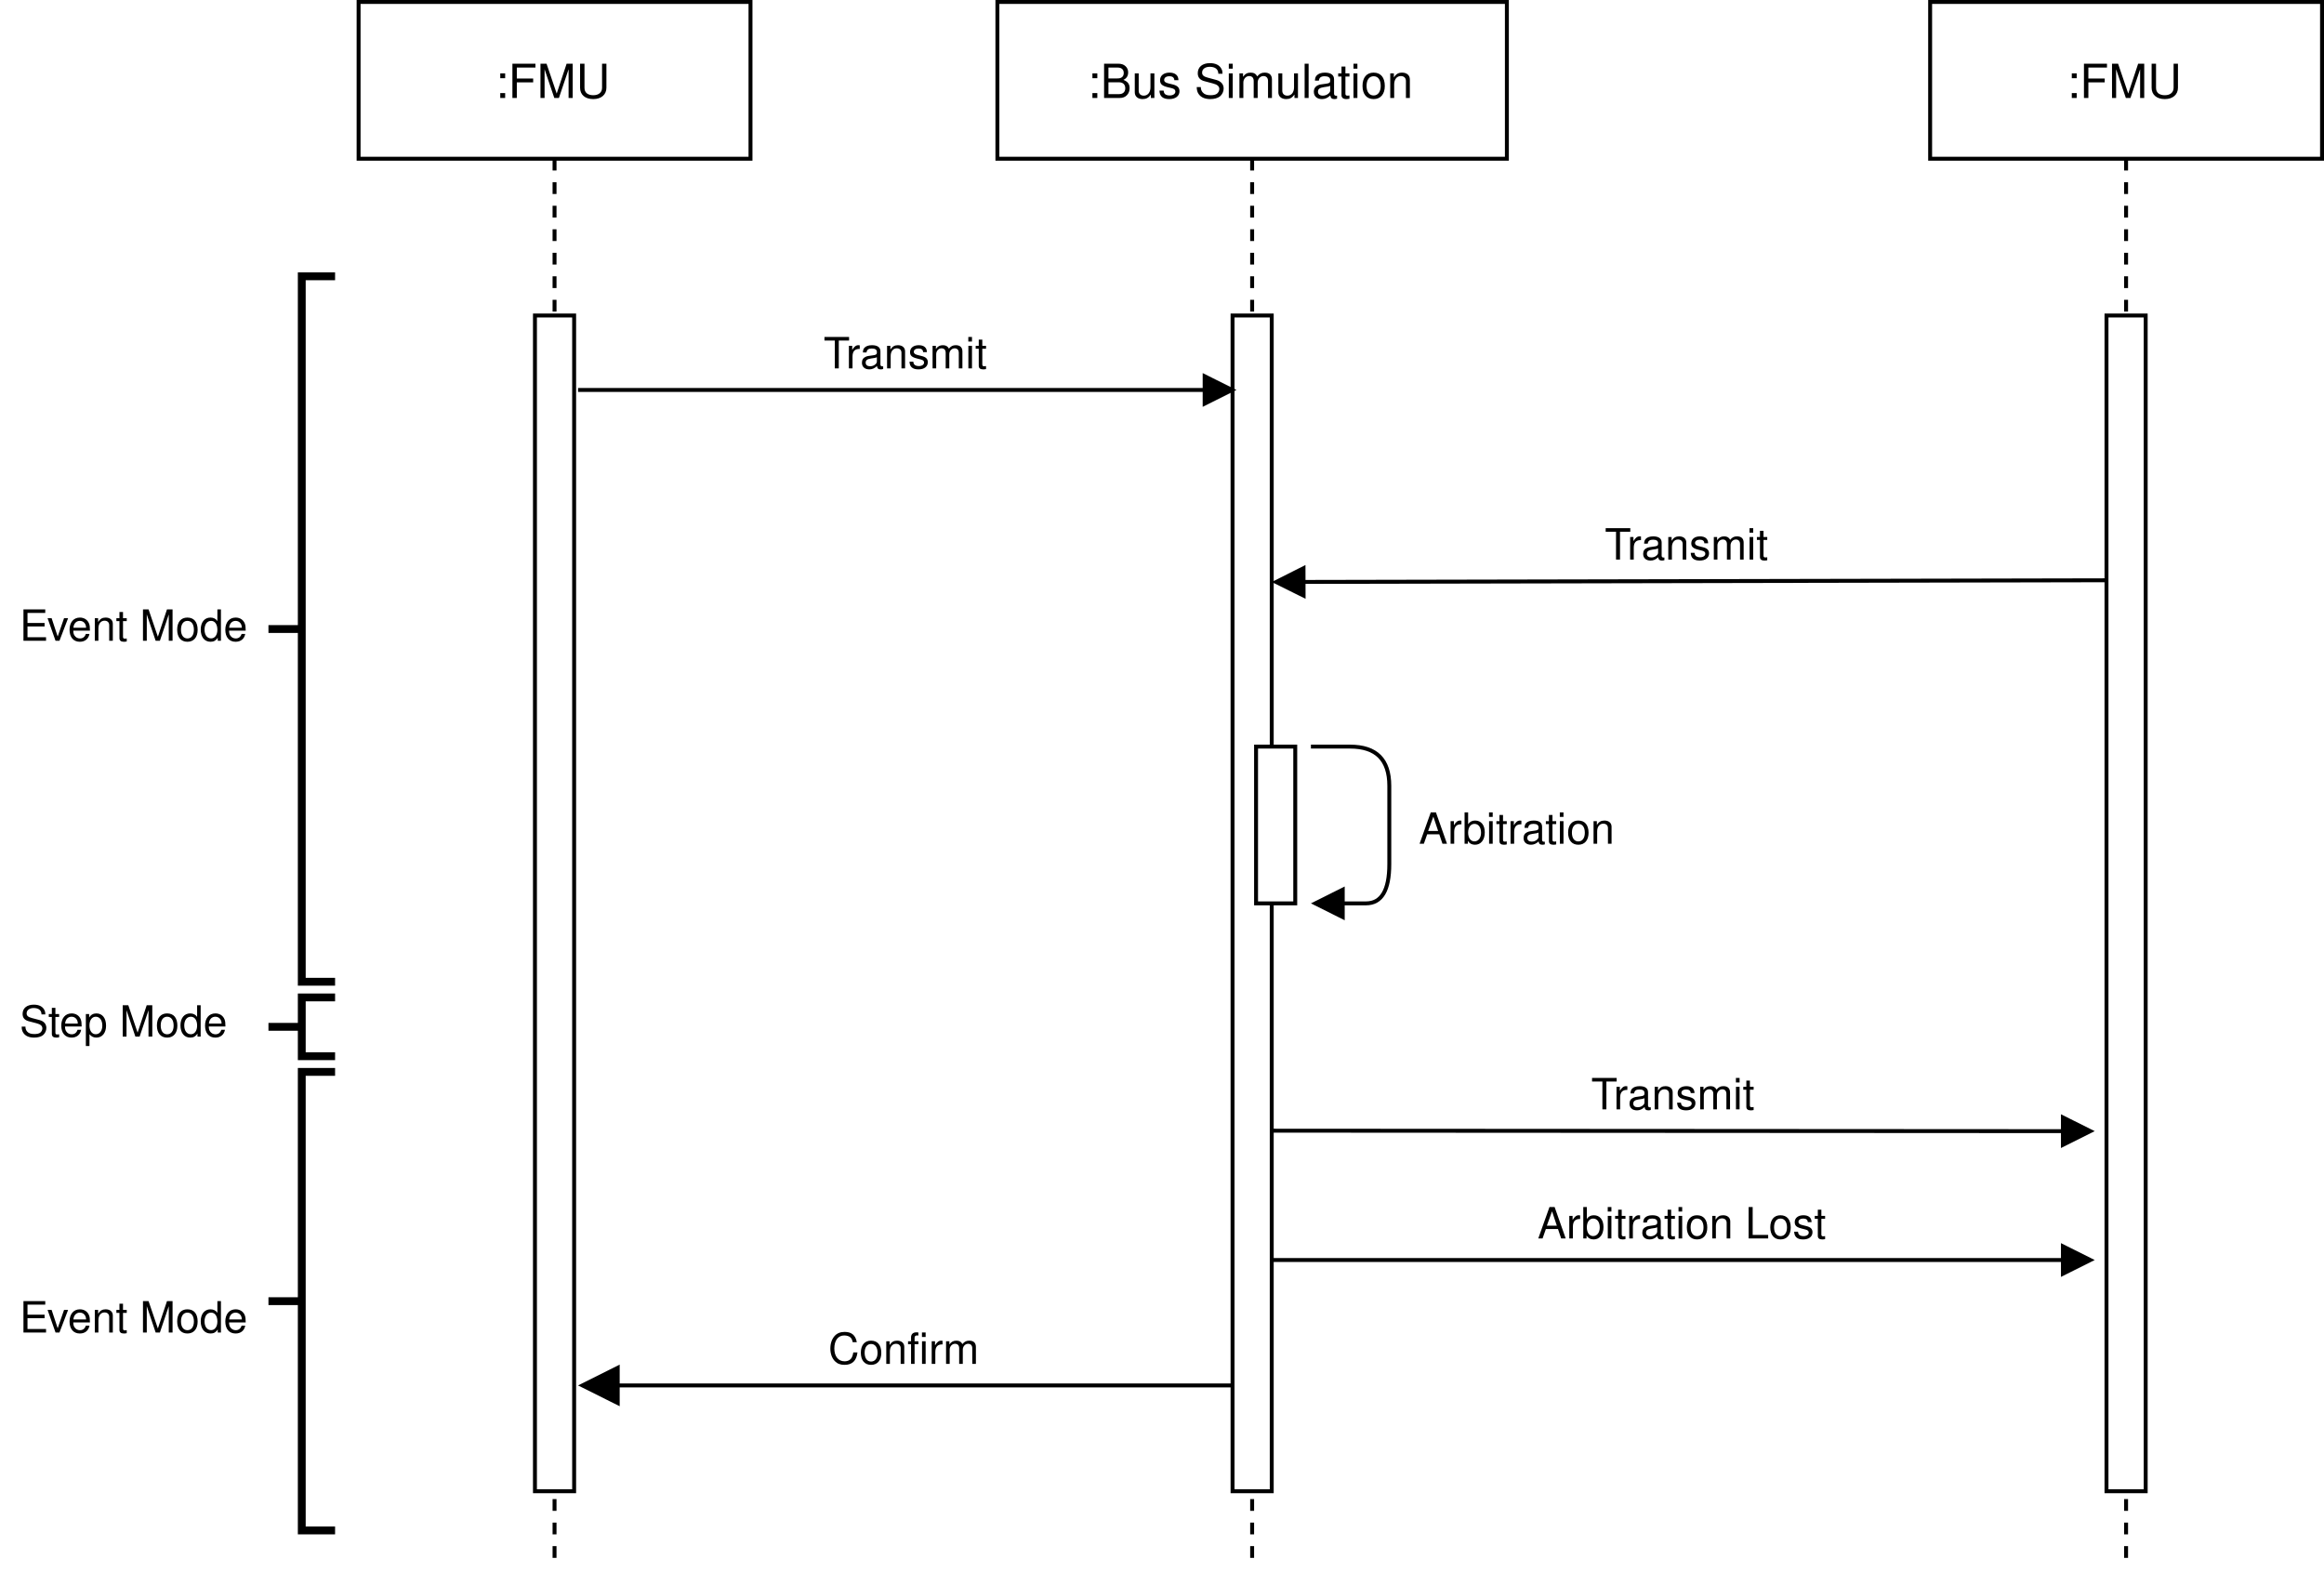
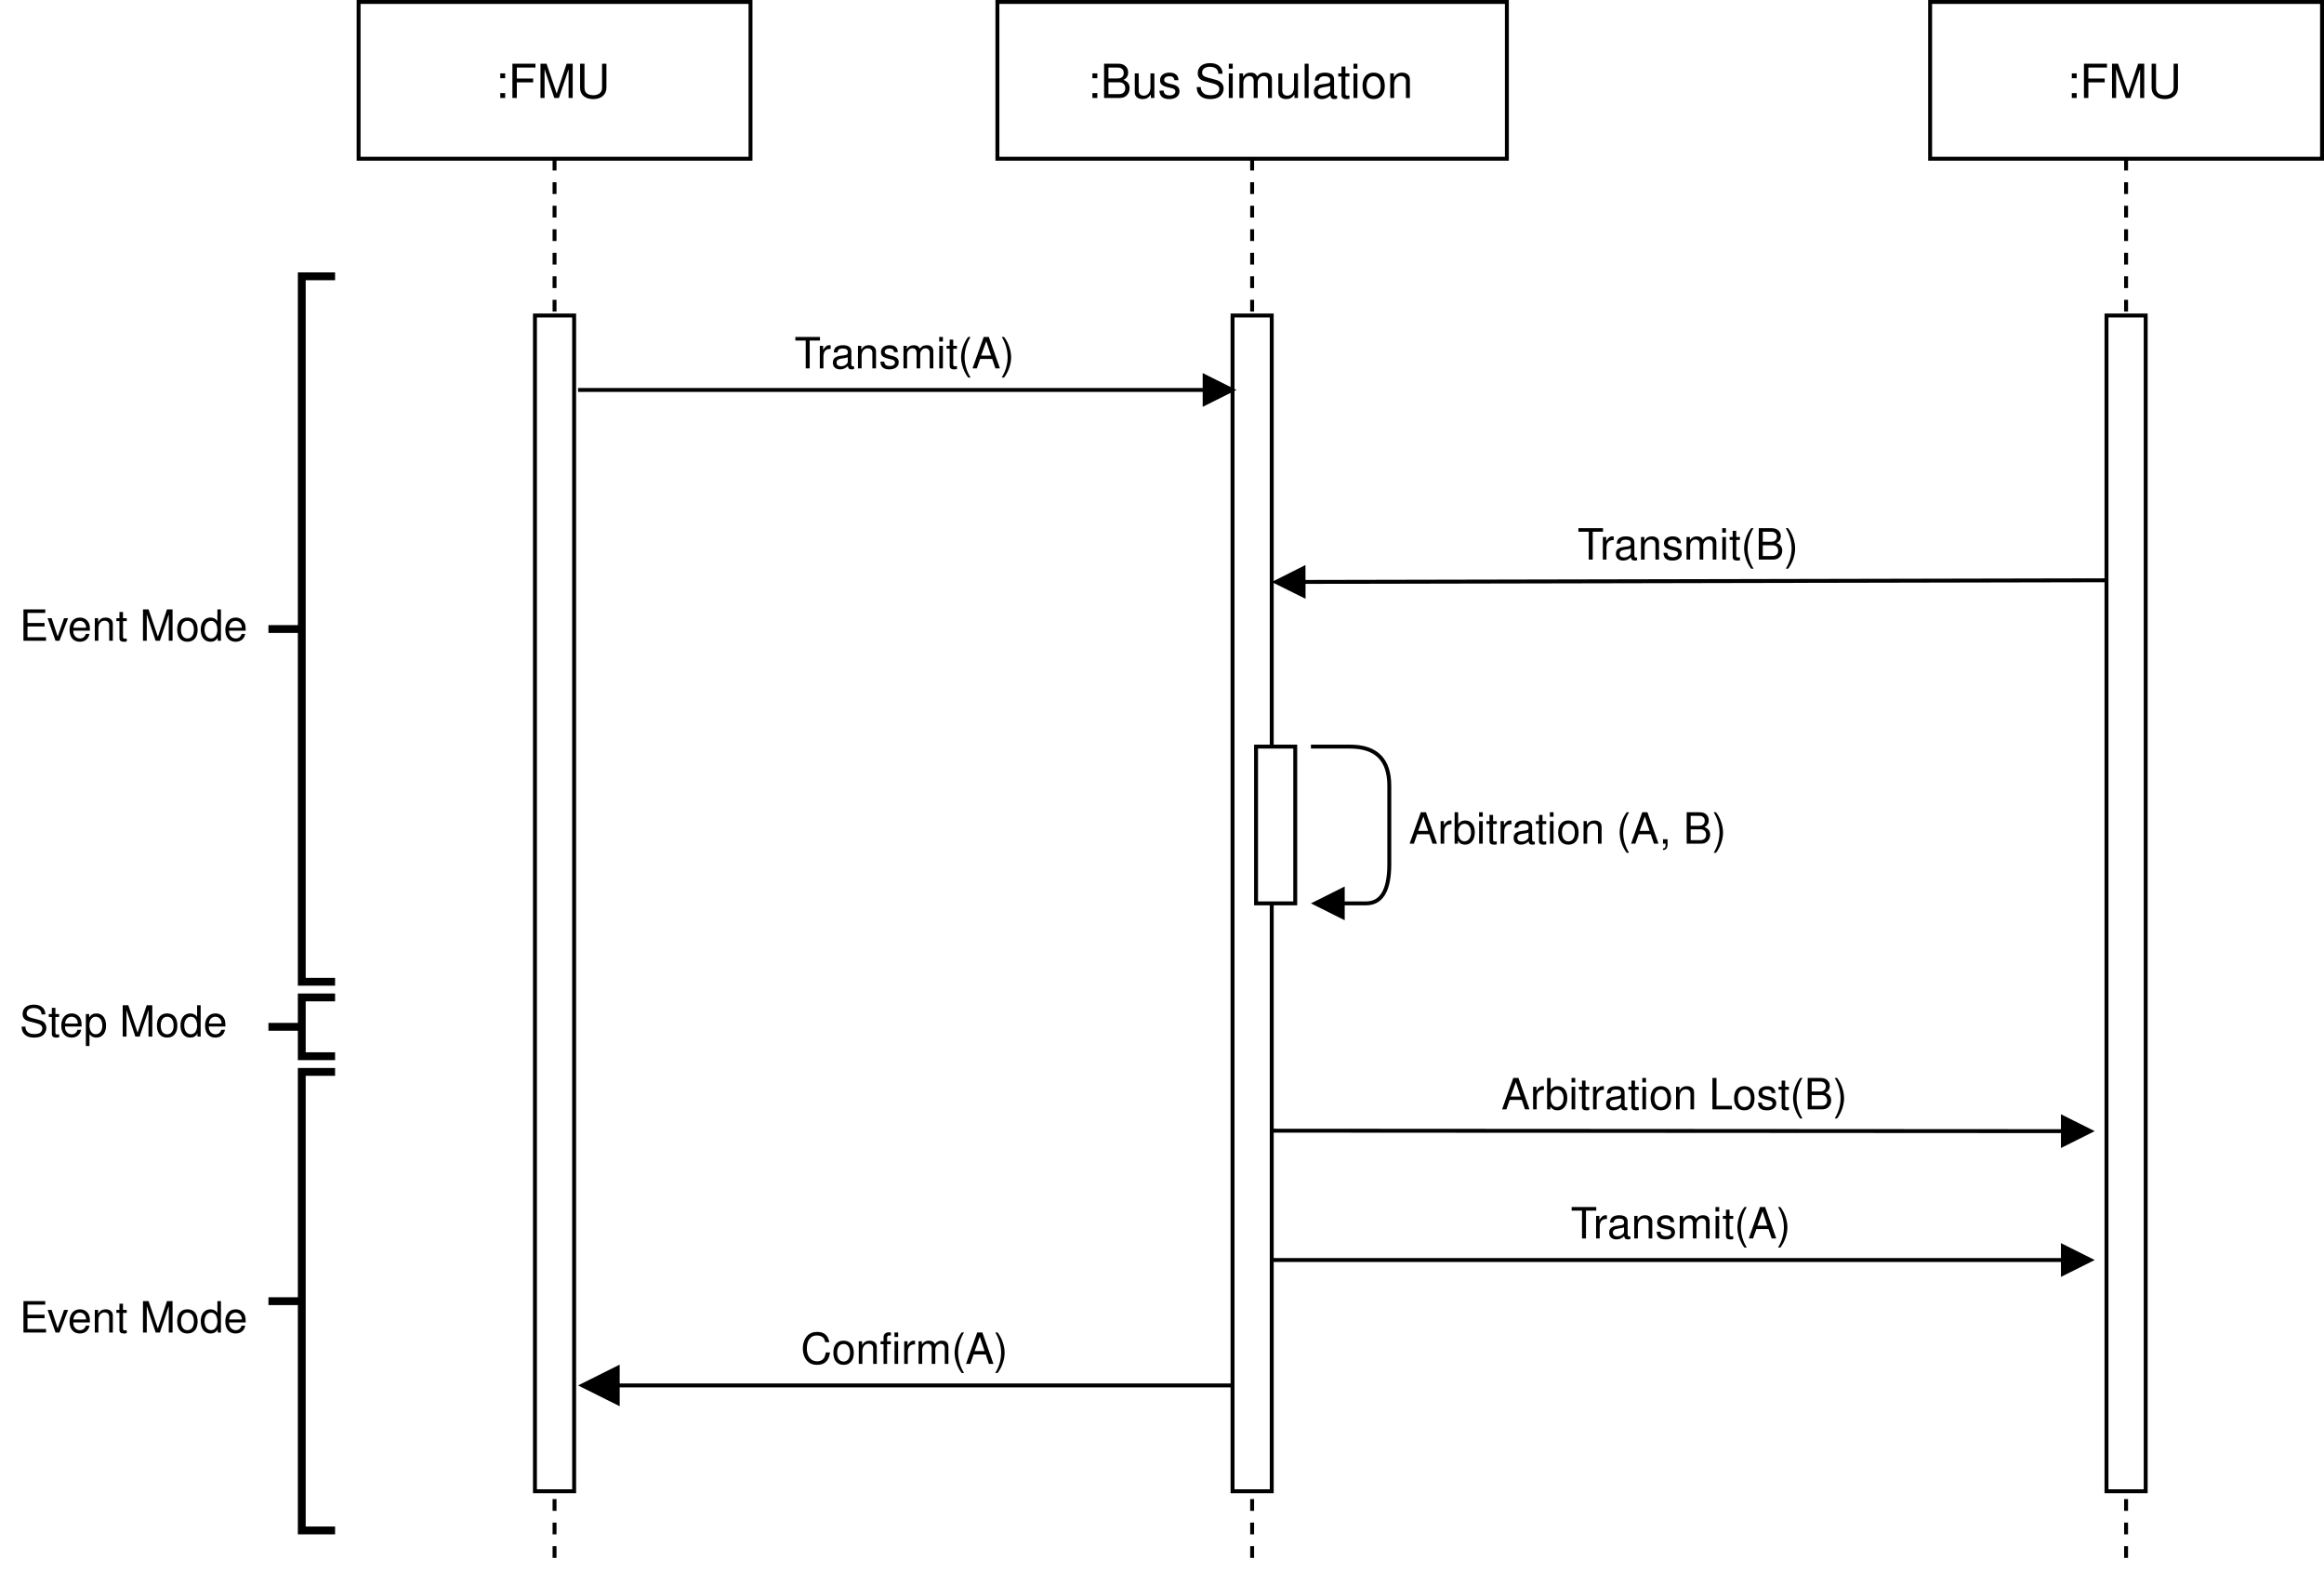
<svg xmlns="http://www.w3.org/2000/svg" version="1.1" width="593px" height="401px" viewBox="-0.5 -0.5 593 401">
  <defs />
  <g>
    <rect x="254" y="0" width="130" height="40" fill="rgb(255, 255, 255)" stroke="rgb(0, 0, 0)" pointer-events="all" />
    <path d="M 319 40 L 319 400" fill="none" stroke="rgb(0, 0, 0)" stroke-miterlimit="10" stroke-dasharray="3 3" pointer-events="all" />
    <g fill="rgb(0, 0, 0)" font-family="Helvetica" text-anchor="middle" font-size="12px">
      <text x="318.5" y="24.5">:Bus Simulation</text>
    </g>
    <rect x="314" y="80" width="10" height="300" fill="rgb(255, 255, 255)" stroke="rgb(0, 0, 0)" pointer-events="all" />
    <rect x="320" y="190" width="10" height="40" fill="rgb(255, 255, 255)" stroke="rgb(0, 0, 0)" pointer-events="all" />
    <rect x="91" y="0" width="100" height="40" fill="rgb(255, 255, 255)" stroke="rgb(0, 0, 0)" pointer-events="all" />
    <path d="M 141 40 L 141 400" fill="none" stroke="rgb(0, 0, 0)" stroke-miterlimit="10" stroke-dasharray="3 3" pointer-events="all" />
    <g fill="rgb(0, 0, 0)" font-family="Helvetica" text-anchor="middle" font-size="12px">
      <text x="140.5" y="24.5">:FMU</text>
    </g>
    <rect x="136" y="80" width="10" height="300" fill="rgb(255, 255, 255)" stroke="rgb(0, 0, 0)" pointer-events="all" />
    <rect x="492" y="0" width="100" height="40" fill="rgb(255, 255, 255)" stroke="rgb(0, 0, 0)" pointer-events="all" />
    <path d="M 542 40 L 542 400" fill="none" stroke="rgb(0, 0, 0)" stroke-miterlimit="10" stroke-dasharray="3 3" pointer-events="all" />
    <g fill="rgb(0, 0, 0)" font-family="Helvetica" text-anchor="middle" font-size="12px">
      <text x="541.5" y="24.5">:FMU</text>
    </g>
    <rect x="537" y="80" width="10" height="300" fill="rgb(255, 255, 255)" stroke="rgb(0, 0, 0)" pointer-events="all" />
    <path d="M 334 190 L 344 190 Q 354 190 354 200 L 354 220 Q 354 230 348.06 230 L 342.12 230" fill="none" stroke="rgb(0, 0, 0)" stroke-miterlimit="10" pointer-events="stroke" />
    <path d="M 335.12 230 L 342.12 226.5 L 342.12 233.5 Z" fill="rgb(0, 0, 0)" stroke="rgb(0, 0, 0)" stroke-miterlimit="10" pointer-events="all" />
    <g fill="rgb(0, 0, 0)" font-family="Helvetica" text-anchor="middle" font-size="11px">
-       <rect fill="rgb(255, 255, 255)" stroke="none" x="360" y="205" width="55" height="14" stroke-width="0" />
-       <text x="386.5" y="214.79">Arbitration </text>
+       <rect fill="rgb(255, 255, 255)" stroke="none" x="359" y="205" width="83" height="14" stroke-width="0" />
+       <text x="399.5" y="214.77">Arbitration (A, B)</text>
    </g>
    <path d="M 147 99 L 306.88 99" fill="none" stroke="rgb(0, 0, 0)" stroke-miterlimit="10" pointer-events="stroke" />
    <path d="M 313.88 99 L 306.88 102.5 L 306.88 95.5 Z" fill="rgb(0, 0, 0)" stroke="rgb(0, 0, 0)" stroke-miterlimit="10" pointer-events="all" />
    <g fill="rgb(0, 0, 0)" font-family="Helvetica" text-anchor="middle" font-size="11px">
-       <rect fill="rgb(255, 255, 255)" stroke="none" x="210" y="84" width="44" height="14" stroke-width="0" />
-       <text x="230.5" y="93.5">Transmit</text>
+       <rect fill="rgb(255, 255, 255)" stroke="none" x="202" y="83" width="59" height="14" stroke-width="0" />
+       <text x="230.28" y="93.5">Transmit(A)</text>
    </g>
    <path d="M 537.2 147.56 L 332.12 147.98" fill="none" stroke="rgb(0, 0, 0)" stroke-miterlimit="10" pointer-events="stroke" />
    <path d="M 325.12 148 L 332.11 144.48 L 332.13 151.48 Z" fill="rgb(0, 0, 0)" stroke="rgb(0, 0, 0)" stroke-miterlimit="10" pointer-events="all" />
    <g fill="rgb(0, 0, 0)" font-family="Helvetica" text-anchor="middle" font-size="11px">
-       <rect fill="rgb(255, 255, 255)" stroke="none" x="409" y="132" width="44" height="14" stroke-width="0" />
-       <text x="429.84" y="142.28">Transmit</text>
+       <rect fill="rgb(255, 255, 255)" stroke="none" x="402" y="132" width="59" height="14" stroke-width="0" />
+       <text x="430.21" y="142.28">Transmit(B)</text>
    </g>
    <path d="M 324 321 L 525.88 321" fill="none" stroke="rgb(0, 0, 0)" stroke-miterlimit="10" pointer-events="stroke" />
    <path d="M 532.88 321 L 525.88 324.5 L 525.88 317.5 Z" fill="rgb(0, 0, 0)" stroke="rgb(0, 0, 0)" stroke-miterlimit="10" pointer-events="all" />
    <g fill="rgb(0, 0, 0)" font-family="Helvetica" text-anchor="middle" font-size="11px">
-       <rect fill="rgb(255, 255, 255)" stroke="none" x="392" y="306" width="76" height="14" stroke-width="0" />
-       <text x="428.64" y="315.5">Arbitration Lost</text>
+       <rect fill="rgb(255, 255, 255)" stroke="none" x="400" y="305" width="59" height="14" stroke-width="0" />
+       <text x="428.36" y="315.5">Transmit(A)</text>
    </g>
    <path d="M 324 288 L 525.88 288.12" fill="none" stroke="rgb(0, 0, 0)" stroke-miterlimit="10" pointer-events="stroke" />
    <path d="M 532.88 288.12 L 525.88 291.62 L 525.88 284.62 Z" fill="rgb(0, 0, 0)" stroke="rgb(0, 0, 0)" stroke-miterlimit="10" pointer-events="all" />
    <g fill="rgb(0, 0, 0)" font-family="Helvetica" text-anchor="middle" font-size="11px">
-       <rect fill="rgb(255, 255, 255)" stroke="none" x="405" y="273" width="44" height="14" stroke-width="0" />
-       <text x="426.36" y="282.56">Transmit</text>
+       <rect fill="rgb(255, 255, 255)" stroke="none" x="382" y="273" width="91" height="14" stroke-width="0" />
+       <text x="426.74" y="282.56">Arbitration Lost(B)</text>
    </g>
    <path d="M 314 353 L 157.12 353" fill="none" stroke="rgb(0, 0, 0)" stroke-miterlimit="10" pointer-events="stroke" />
    <path d="M 148.12 353 L 157.12 348.5 L 157.12 357.5 Z" fill="rgb(0, 0, 0)" stroke="rgb(0, 0, 0)" stroke-miterlimit="10" pointer-events="all" />
    <g fill="rgb(0, 0, 0)" font-family="Helvetica" text-anchor="middle" font-size="11px">
-       <rect fill="rgb(255, 255, 255)" stroke="none" x="211" y="337" width="41" height="14" stroke-width="0" />
-       <text x="230.07" y="347.5">Confirm</text>
+       <rect fill="rgb(255, 255, 255)" stroke="none" x="204" y="337" width="55" height="14" stroke-width="0" />
+       <text x="230.26" y="347.5">Confirm(A)</text>
    </g>
    <rect x="68" y="70" width="17" height="180" fill="none" stroke="none" pointer-events="all" />
    <path d="M 85 70 L 76.5 70 L 76.5 250 L 85 250" fill="none" stroke="rgb(0, 0, 0)" stroke-width="2" stroke-miterlimit="10" pointer-events="all" />
    <path d="M 68 160 L 76.5 160" fill="none" stroke="rgb(0, 0, 0)" stroke-width="2" stroke-miterlimit="10" pointer-events="all" />
    <rect x="68" y="273" width="17" height="117" fill="none" stroke="none" pointer-events="all" />
    <path d="M 85 273 L 76.5 273 L 76.5 390 L 85 390" fill="none" stroke="rgb(0, 0, 0)" stroke-width="2" stroke-miterlimit="10" pointer-events="all" />
    <path d="M 68 331.5 L 76.5 331.5" fill="none" stroke="rgb(0, 0, 0)" stroke-width="2" stroke-miterlimit="10" pointer-events="all" />
    <rect x="0" y="322.5" width="80" height="26" fill="none" stroke="none" pointer-events="all" />
    <g fill="rgb(0, 0, 0)" font-family="Helvetica" font-size="11px">
      <text x="4.5" y="339.5">Event Mode</text>
    </g>
    <rect x="0" y="146" width="80" height="26" fill="none" stroke="none" pointer-events="all" />
    <g fill="rgb(0, 0, 0)" font-family="Helvetica" font-size="11px">
      <text x="4.5" y="163">Event Mode</text>
    </g>
    <rect x="68" y="254" width="17" height="15" fill="none" stroke="none" pointer-events="all" />
    <path d="M 85 254 L 76.5 254 L 76.5 269 L 85 269" fill="none" stroke="rgb(0, 0, 0)" stroke-width="2" stroke-miterlimit="10" pointer-events="all" />
    <path d="M 68 261.5 L 76.5 261.5" fill="none" stroke="rgb(0, 0, 0)" stroke-width="2" stroke-miterlimit="10" pointer-events="all" />
    <rect x="0" y="247" width="80" height="26" fill="none" stroke="none" pointer-events="all" />
    <g fill="rgb(0, 0, 0)" font-family="Helvetica" font-size="11px">
      <text x="4.5" y="264">Step Mode</text>
    </g>
  </g>
</svg>
